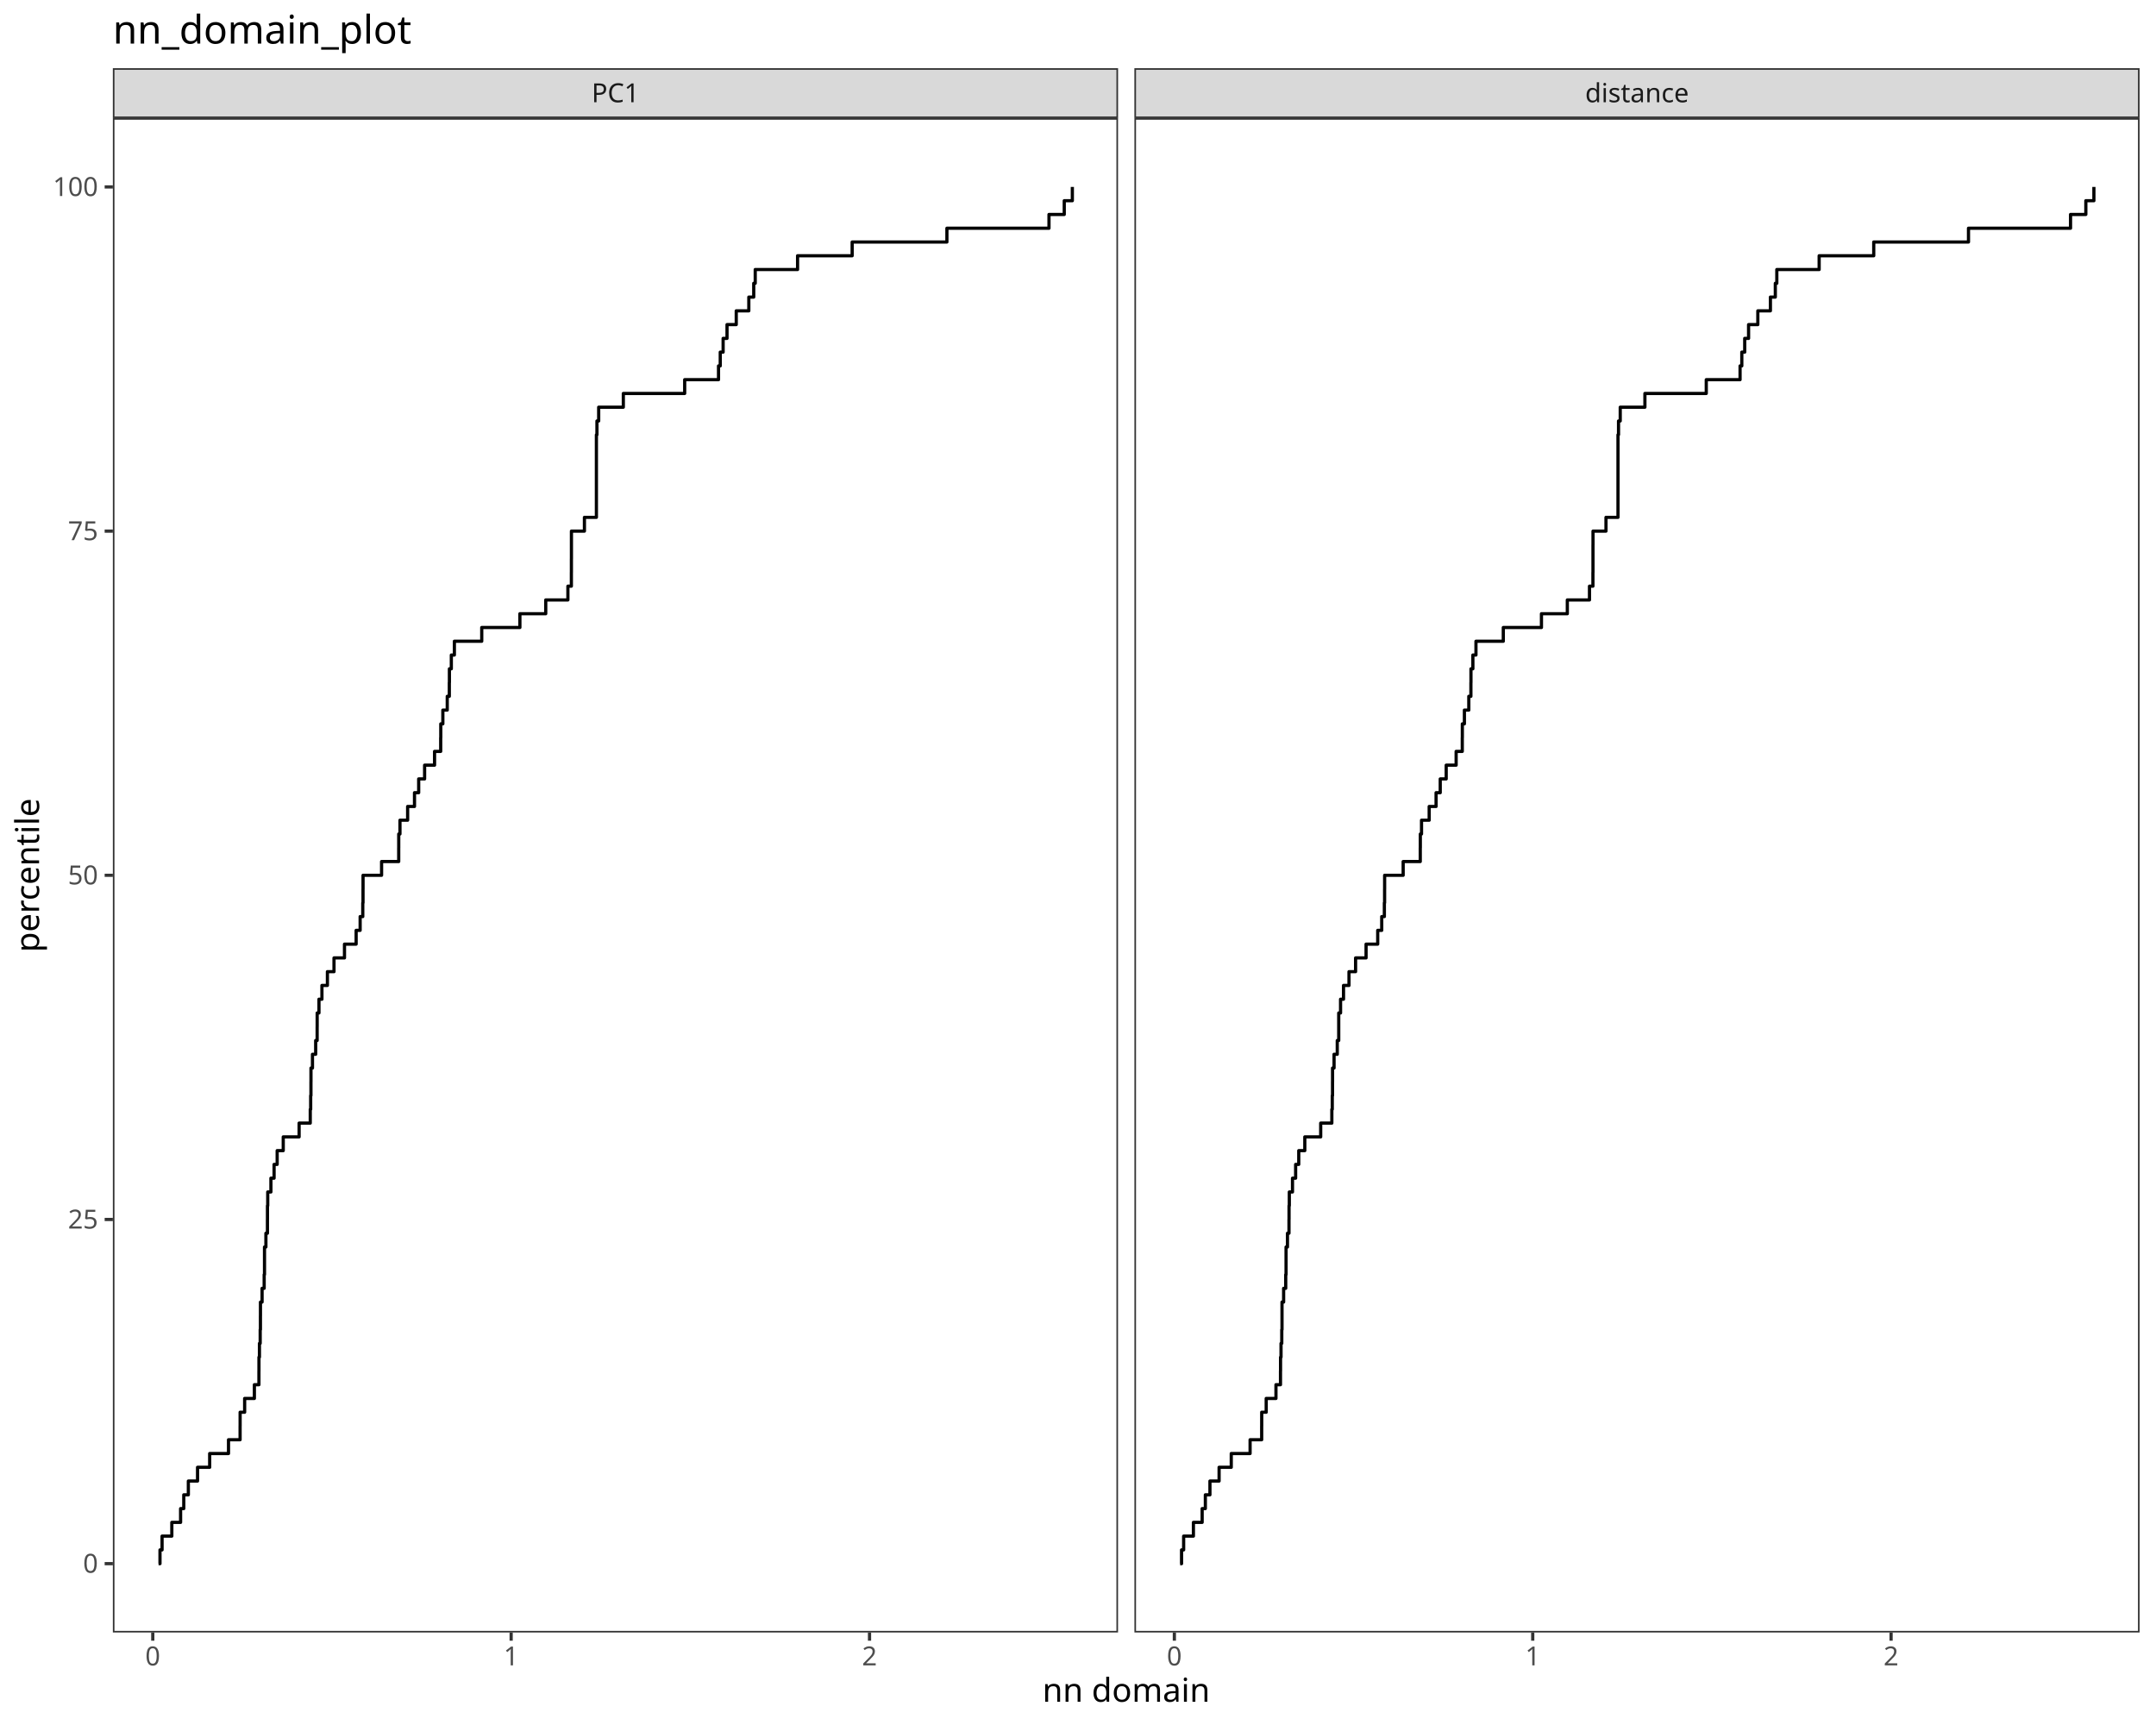
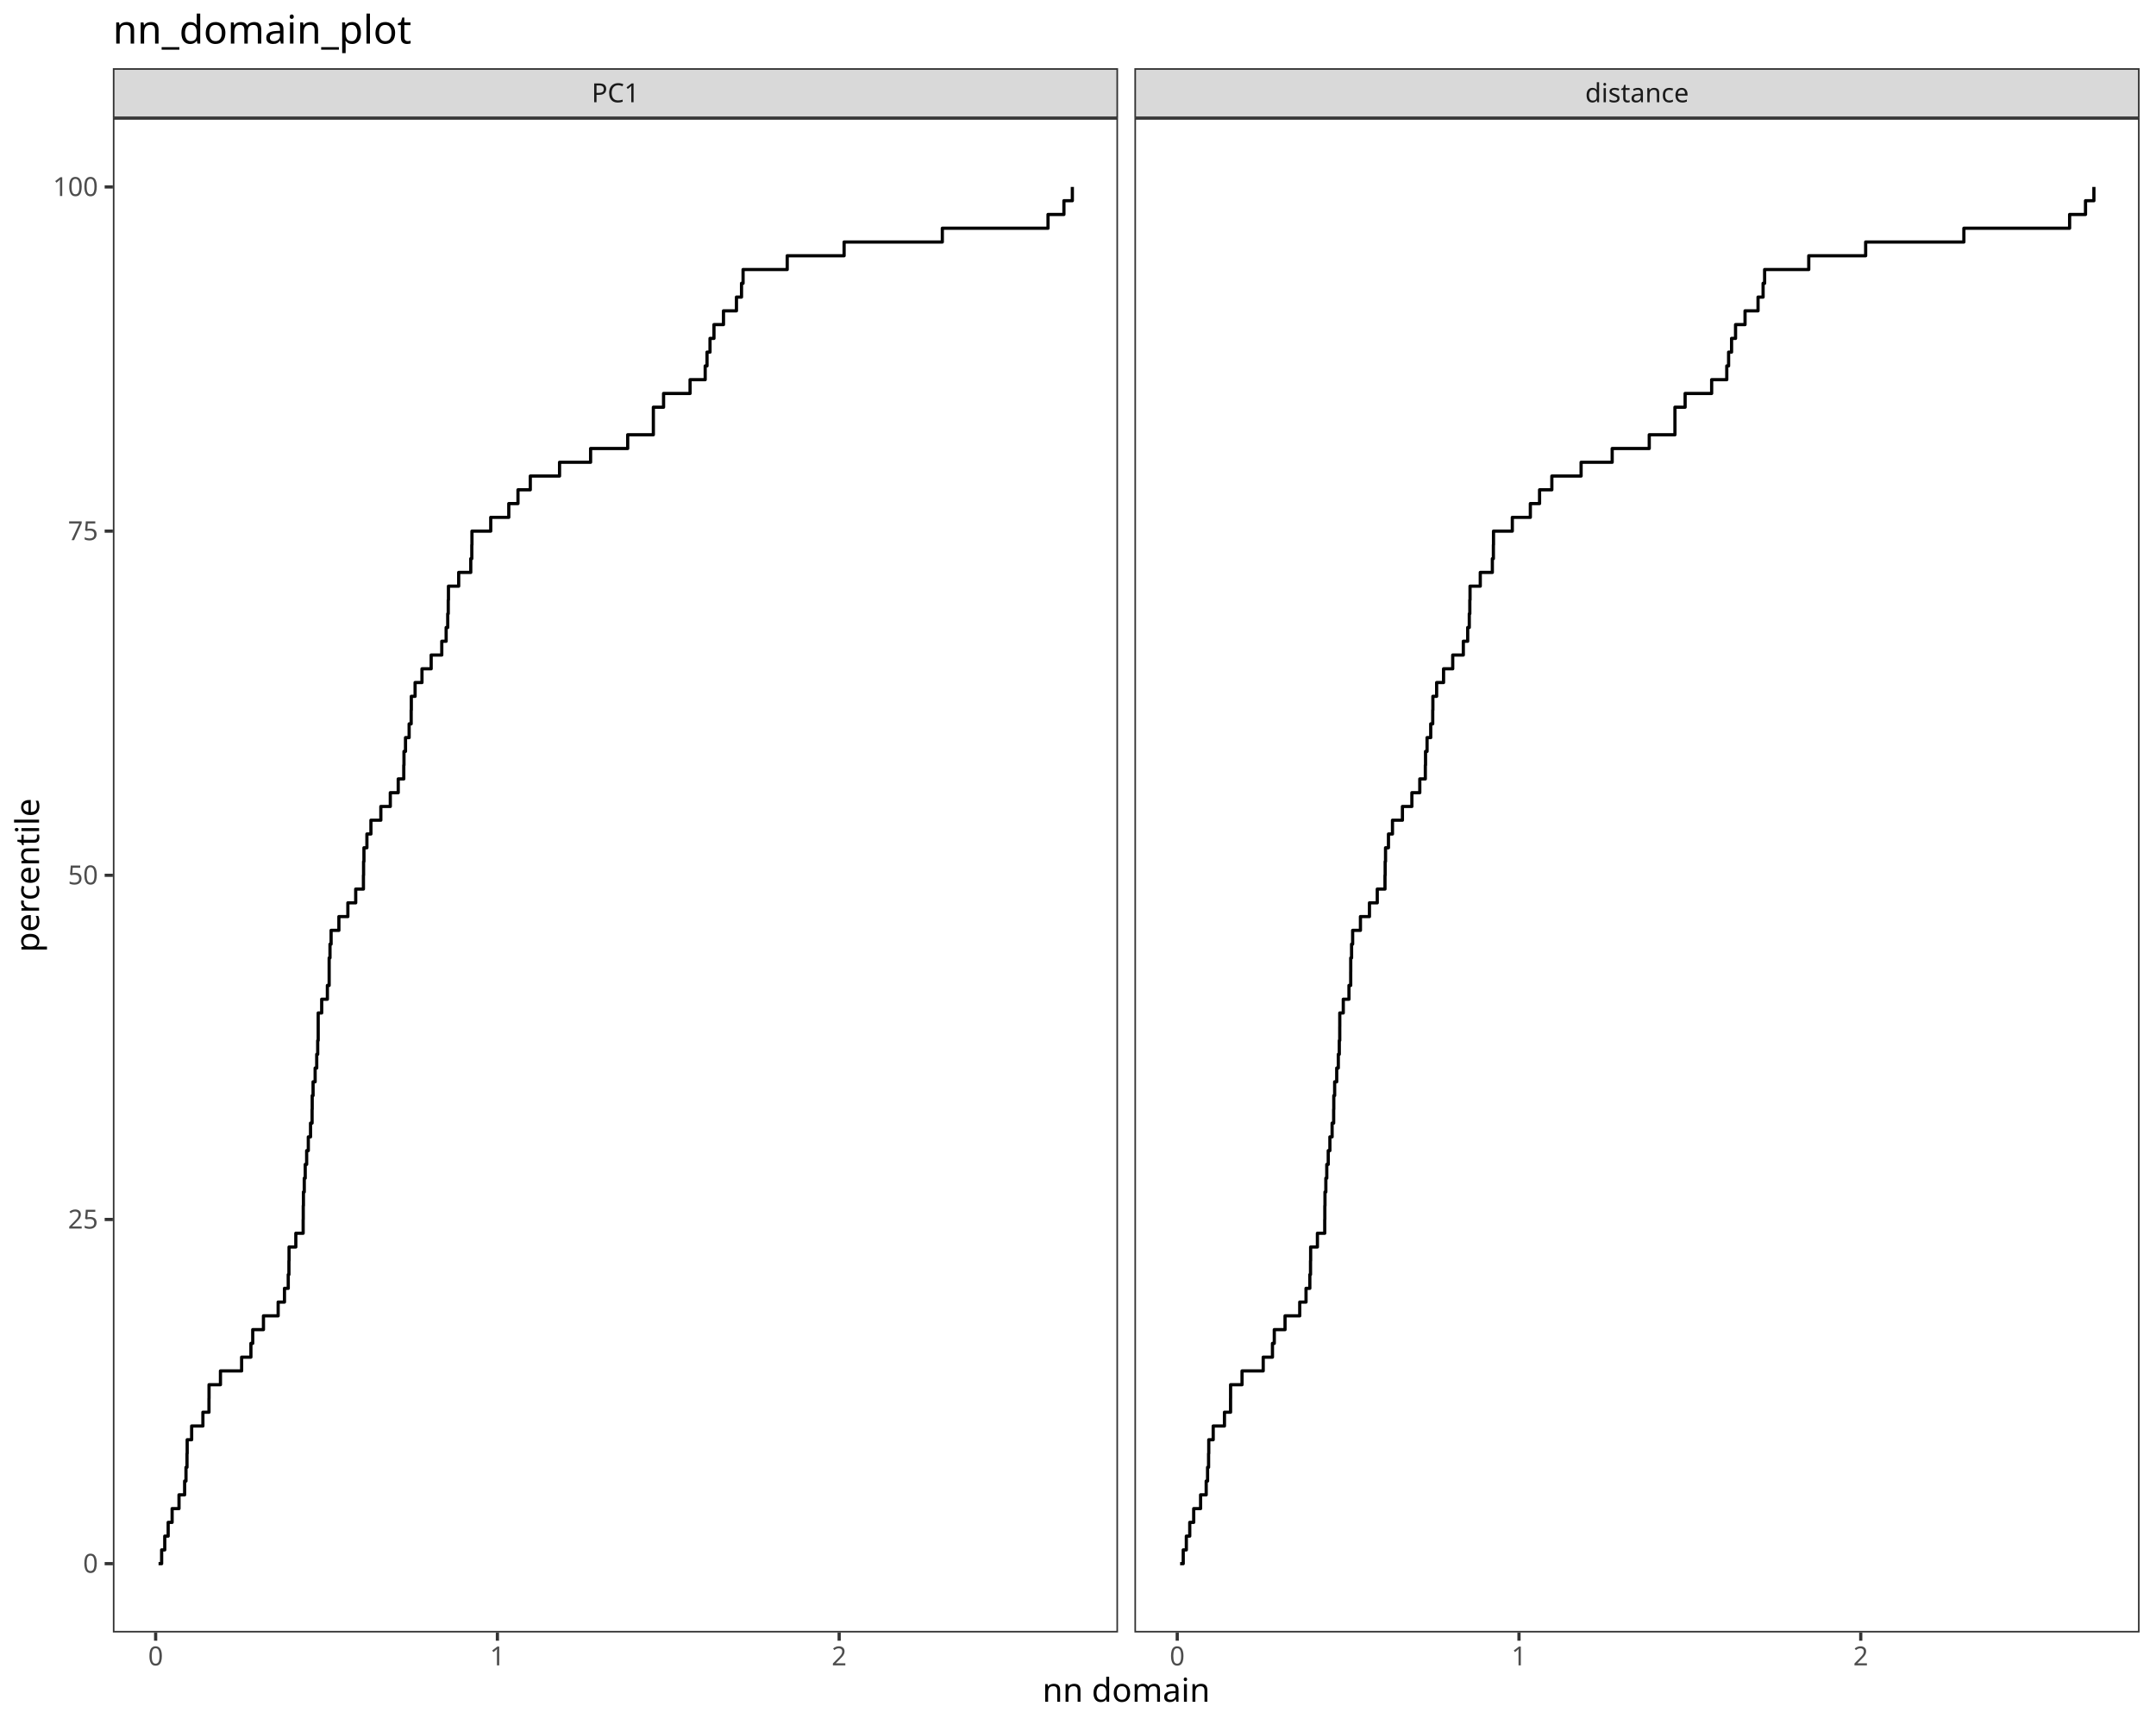
<svg xmlns="http://www.w3.org/2000/svg" class="svglite" data-engine-version="2.0" width="720.00pt" height="576.00pt" viewBox="0 0 720.00 576.00">
  <defs>
    <style type="text/css">
    .svglite line, .svglite polyline, .svglite polygon, .svglite path, .svglite rect, .svglite circle {
      fill: none;
      stroke: #000000;
      stroke-linecap: round;
      stroke-linejoin: round;
      stroke-miterlimit: 10.00;
    }
  </style>
  </defs>
  <rect width="100%" height="100%" style="stroke: none; fill: #FFFFFF;" />
  <defs>
    <clipPath id="cpMC4wMHw3MjAuMDB8MC4wMHw1NzYuMDA=">
      <rect x="0.00" y="0.00" width="720.00" height="576.00" />
    </clipPath>
  </defs>
  <g clip-path="url(#cpMC4wMHw3MjAuMDB8MC4wMHw1NzYuMDA=)">
    <rect x="0.00" y="0.00" width="720.00" height="576.00" style="stroke-width: 1.07; stroke: #FFFFFF; fill: #FFFFFF;" />
  </g>
  <defs>
    <clipPath id="cpMzcuNjl8MzczLjM2fDM5LjQzfDU0NS4xMQ==">
      <rect x="37.69" y="39.43" width="335.68" height="505.68" />
    </clipPath>
  </defs>
  <g clip-path="url(#cpMzcuNjl8MzczLjM2fDM5LjQzfDU0NS4xMQ==)">
    <rect x="37.69" y="39.43" width="335.68" height="505.68" style="stroke-width: 1.07; stroke: none; fill: #FFFFFF;" />
-     <polyline points="52.95,522.13 53.43,522.13 53.43,517.53 54.12,517.53 54.12,512.93 57.38,512.93 57.38,508.34 60.31,508.34 60.31,503.74 61.37,503.74 61.37,499.14 62.90,499.14 62.90,494.54 65.97,494.54 65.97,489.95 70.02,489.95 70.02,485.35 76.31,485.35 76.31,480.75 80.18,480.75 80.18,476.16 80.19,476.16 80.19,471.56 81.70,471.56 81.70,466.96 84.95,466.96 84.95,462.37 86.47,462.37 86.47,457.77 86.48,457.77 86.48,453.17 86.64,453.17 86.64,448.57 86.89,448.57 86.89,443.98 86.97,443.98 86.97,439.38 86.98,439.38 86.98,434.78 87.52,434.78 87.52,430.19 88.22,430.19 88.22,425.59 88.33,425.59 88.33,420.99 88.33,420.99 88.33,416.39 88.80,416.39 88.80,411.80 89.31,411.80 89.31,407.20 89.32,407.20 89.32,402.60 89.41,402.60 89.41,398.01 90.47,398.01 90.47,393.41 91.53,393.41 91.53,388.81 92.56,388.81 92.56,384.21 94.59,384.21 94.59,379.62 99.89,379.62 99.89,375.02 103.61,375.02 103.61,370.42 103.75,370.42 103.75,365.83 103.84,365.83 103.84,361.23 103.85,361.23 103.85,356.63 104.35,356.63 104.35,352.04 105.42,352.04 105.42,347.44 105.91,347.44 105.91,342.84 105.92,342.84 105.92,338.24 106.52,338.24 106.52,333.65 107.51,333.65 107.51,329.05 109.34,329.05 109.34,324.45 111.54,324.45 111.54,319.86 115.04,319.86 115.04,315.26 118.93,315.26 118.93,310.66 120.27,310.66 120.27,306.06 121.15,306.06 121.15,301.47 121.23,301.47 121.23,296.87 121.24,296.87 121.24,292.27 127.43,292.27 127.43,287.68 133.15,287.68 133.15,283.08 133.16,283.08 133.16,278.48 133.57,278.48 133.57,273.88 136.13,273.88 136.13,269.29 138.42,269.29 138.42,264.69 139.82,264.69 139.82,260.09 141.80,260.09 141.80,255.50 145.12,255.50 145.12,250.90 147.17,250.90 147.17,246.30 147.20,246.30 147.20,241.71 147.89,241.71 147.89,237.11 149.36,237.11 149.36,232.51 150.05,232.51 150.05,227.91 150.08,227.91 150.08,223.32 150.72,223.32 150.72,218.72 151.74,218.72 151.74,214.12 160.88,214.12 160.88,209.53 173.62,209.53 173.62,204.93 182.25,204.93 182.25,200.33 189.65,200.33 189.65,195.73 190.81,195.73 190.81,191.14 190.82,191.14 190.82,186.54 190.83,186.54 190.83,181.94 190.83,181.94 190.83,177.35 195.17,177.35 195.17,172.75 199.17,172.75 199.17,168.15 199.17,168.15 199.17,163.55 199.17,163.55 199.17,158.96 199.17,158.96 199.17,154.36 199.17,154.36 199.17,149.76 199.17,149.76 199.17,145.17 199.35,145.17 199.35,140.57 199.93,140.57 199.93,135.97 208.16,135.97 208.16,131.38 228.65,131.38 228.65,126.78 239.95,126.78 239.95,122.18 240.53,122.18 240.53,117.58 241.49,117.58 241.49,112.99 242.79,112.99 242.79,108.39 245.87,108.39 245.87,103.79 250.07,103.79 250.07,99.20 251.71,99.20 251.71,94.60 252.21,94.60 252.21,90.00 266.35,90.00 266.35,85.40 284.58,85.40 284.58,80.81 316.22,80.81 316.22,76.21 350.31,76.21 350.31,71.61 355.41,71.61 355.41,67.02 358.11,67.02 358.11,62.42 " style="stroke-width: 1.07; stroke-linecap: butt;" />
+     <polyline points="52.95,522.13 53.98,522.13 53.98,517.53 55.02,517.53 55.02,512.93 56.16,512.93 56.16,508.34 57.48,508.34 57.48,503.74 59.78,503.74 59.78,499.14 61.66,499.14 61.66,494.54 62.11,494.54 62.11,489.95 62.45,489.95 62.45,485.35 62.51,485.35 62.51,480.75 64.00,480.75 64.00,476.16 67.76,476.16 67.76,471.56 69.79,471.56 69.79,466.96 69.81,466.96 69.81,462.37 73.62,462.37 73.62,457.77 80.69,457.77 80.69,453.17 83.79,453.17 83.79,448.57 84.40,448.57 84.40,443.98 87.98,443.98 87.98,439.38 92.89,439.38 92.89,434.78 95.00,434.78 95.00,430.19 96.26,430.19 96.26,425.59 96.49,425.59 96.49,420.99 96.53,420.99 96.53,416.39 98.79,416.39 98.79,411.80 101.24,411.80 101.24,407.20 101.27,407.20 101.27,402.60 101.33,402.60 101.33,398.01 101.61,398.01 101.61,393.41 101.93,393.41 101.93,388.81 102.41,388.81 102.41,384.21 102.96,384.21 102.96,379.62 103.70,379.62 103.70,375.02 104.22,375.02 104.22,370.42 104.26,370.42 104.26,365.83 104.55,365.83 104.55,361.23 105.24,361.23 105.24,356.63 105.77,356.63 105.77,352.04 106.10,352.04 106.10,347.44 106.26,347.44 106.26,342.84 106.26,342.84 106.26,338.24 107.43,338.24 107.43,333.65 109.33,333.65 109.33,329.05 109.92,329.05 109.92,324.45 109.92,324.45 109.92,319.86 110.20,319.86 110.20,315.26 110.57,315.26 110.57,310.66 113.17,310.66 113.17,306.06 116.17,306.06 116.17,301.47 118.79,301.47 118.79,296.87 121.37,296.87 121.37,292.27 121.42,292.27 121.42,287.68 121.54,287.68 121.54,283.08 122.53,283.08 122.53,278.48 123.87,278.48 123.87,273.88 127.18,273.88 127.18,269.29 130.34,269.29 130.34,264.69 132.99,264.69 132.99,260.09 134.84,260.09 134.84,255.50 134.91,255.50 134.91,250.90 135.42,250.90 135.42,246.30 136.63,246.30 136.63,241.71 137.31,241.71 137.31,237.11 137.36,237.11 137.36,232.51 138.62,232.51 138.62,227.91 140.92,227.91 140.92,223.32 143.99,223.32 143.99,218.72 147.53,218.72 147.53,214.12 148.99,214.12 148.99,209.53 149.52,209.53 149.52,204.93 149.69,204.93 149.69,200.33 149.76,200.33 149.76,195.73 153.18,195.73 153.18,191.14 157.21,191.14 157.21,186.54 157.56,186.54 157.56,181.94 157.61,181.94 157.61,177.35 163.88,177.35 163.88,172.75 169.91,172.75 169.91,168.15 172.98,168.15 172.98,163.55 177.09,163.55 177.09,158.96 186.86,158.96 186.86,154.36 197.23,154.36 197.23,149.76 209.62,149.76 209.62,145.17 218.19,145.17 218.19,140.57 218.19,140.57 218.19,135.97 221.60,135.97 221.60,131.38 230.45,131.38 230.45,126.78 235.50,126.78 235.50,122.18 236.11,122.18 236.11,117.58 237.11,117.58 237.11,112.99 238.43,112.99 238.43,108.39 241.61,108.39 241.61,103.79 245.94,103.79 245.94,99.20 247.63,99.20 247.63,94.60 248.15,94.60 248.15,90.00 262.89,90.00 262.89,85.40 281.89,85.40 281.89,80.81 314.69,80.81 314.69,76.21 349.99,76.21 349.99,71.61 355.30,71.61 355.30,67.02 358.11,67.02 358.11,62.42 " style="stroke-width: 1.07; stroke-linecap: butt;" />
    <rect x="37.69" y="39.43" width="335.68" height="505.68" style="stroke-width: 1.07; stroke: #333333;" />
  </g>
  <g clip-path="url(#cpMC4wMHw3MjAuMDB8MC4wMHw1NzYuMDA=)">
</g>
  <defs>
    <clipPath id="cpMzc4Ljg0fDcxNC41MnwzOS40M3w1NDUuMTE=">
      <rect x="378.84" y="39.43" width="335.68" height="505.68" />
    </clipPath>
  </defs>
  <g clip-path="url(#cpMzc4Ljg0fDcxNC41MnwzOS40M3w1NDUuMTE=)">
    <rect x="378.84" y="39.43" width="335.68" height="505.68" style="stroke-width: 1.07; stroke: none; fill: #FFFFFF;" />
-     <polyline points="394.10,522.13 394.58,522.13 394.58,517.53 395.28,517.53 395.28,512.93 398.54,512.93 398.54,508.34 401.46,508.34 401.46,503.74 402.53,503.74 402.53,499.14 404.06,499.14 404.06,494.54 407.12,494.54 407.12,489.95 411.18,489.95 411.18,485.35 417.47,485.35 417.47,480.75 421.34,480.75 421.34,476.16 421.35,476.16 421.35,471.56 422.85,471.56 422.85,466.96 426.11,466.96 426.11,462.37 427.62,462.37 427.62,457.77 427.64,457.77 427.64,453.17 427.80,453.17 427.80,448.57 428.05,448.57 428.05,443.98 428.13,443.98 428.13,439.38 428.13,439.38 428.13,434.78 428.67,434.78 428.67,430.19 429.37,430.19 429.37,425.59 429.48,425.59 429.48,420.99 429.48,420.99 429.48,416.39 429.95,416.39 429.95,411.80 430.46,411.80 430.46,407.20 430.48,407.20 430.48,402.60 430.57,402.60 430.57,398.01 431.63,398.01 431.63,393.41 432.68,393.41 432.68,388.81 433.72,388.81 433.72,384.21 435.74,384.21 435.74,379.62 441.05,379.62 441.05,375.02 444.77,375.02 444.77,370.42 444.91,370.42 444.91,365.83 445.00,365.83 445.00,361.23 445.01,361.23 445.01,356.63 445.51,356.63 445.51,352.04 446.58,352.04 446.58,347.44 447.07,347.44 447.07,342.84 447.07,342.84 447.07,338.24 447.68,338.24 447.68,333.65 448.67,333.65 448.67,329.05 450.50,329.05 450.50,324.45 452.70,324.45 452.70,319.86 456.20,319.86 456.20,315.26 460.09,315.26 460.09,310.66 461.43,310.66 461.43,306.06 462.31,306.06 462.31,301.47 462.39,301.47 462.39,296.87 462.40,296.87 462.40,292.27 468.59,292.27 468.59,287.68 474.30,287.68 474.30,283.08 474.32,283.08 474.32,278.48 474.72,278.48 474.72,273.88 477.28,273.88 477.28,269.29 479.58,269.29 479.58,264.69 480.97,264.69 480.97,260.09 482.96,260.09 482.96,255.50 486.28,255.50 486.28,250.90 488.33,250.90 488.33,246.30 488.35,246.30 488.35,241.71 489.04,241.71 489.04,237.11 490.51,237.11 490.51,232.51 491.21,232.51 491.21,227.91 491.23,227.91 491.23,223.32 491.87,223.32 491.87,218.72 492.90,218.72 492.90,214.12 502.03,214.12 502.03,209.53 514.77,209.53 514.77,204.93 523.41,204.93 523.41,200.33 530.81,200.33 530.81,195.73 531.96,195.73 531.96,191.14 531.98,191.14 531.98,186.54 531.98,186.54 531.98,181.94 531.99,181.94 531.99,177.35 536.32,177.35 536.32,172.75 540.33,172.75 540.33,168.15 540.33,168.15 540.33,163.55 540.33,163.55 540.33,158.96 540.33,158.96 540.33,154.36 540.33,154.36 540.33,149.76 540.33,149.76 540.33,145.17 540.51,145.17 540.51,140.57 541.08,140.57 541.08,135.97 549.32,135.97 549.32,131.38 569.81,131.38 569.81,126.78 581.10,126.78 581.10,122.18 581.68,122.18 581.68,117.58 582.65,117.58 582.65,112.99 583.94,112.99 583.94,108.39 587.03,108.39 587.03,103.79 591.23,103.79 591.23,99.20 592.87,99.20 592.87,94.60 593.37,94.60 593.37,90.00 607.51,90.00 607.51,85.40 625.74,85.40 625.74,80.81 657.38,80.81 657.38,76.21 691.46,76.21 691.46,71.61 696.57,71.61 696.57,67.02 699.26,67.02 699.26,62.42 " style="stroke-width: 1.07; stroke-linecap: butt;" />
+     <polyline points="394.10,522.13 395.14,522.13 395.14,517.53 396.18,517.53 396.18,512.93 397.32,512.93 397.32,508.34 398.64,508.34 398.64,503.74 400.94,503.74 400.94,499.14 402.81,499.14 402.81,494.54 403.27,494.54 403.27,489.95 403.61,489.95 403.61,485.35 403.67,485.35 403.67,480.75 405.15,480.75 405.15,476.16 408.91,476.16 408.91,471.56 410.95,471.56 410.95,466.96 410.96,466.96 410.96,462.37 414.78,462.37 414.78,457.77 421.85,457.77 421.85,453.17 424.94,453.17 424.94,448.57 425.55,448.57 425.55,443.98 429.14,443.98 429.14,439.38 434.05,439.38 434.05,434.78 436.15,434.78 436.15,430.19 437.42,430.19 437.42,425.59 437.65,425.59 437.65,420.99 437.69,420.99 437.69,416.39 439.95,416.39 439.95,411.80 442.40,411.80 442.40,407.20 442.43,407.20 442.43,402.60 442.48,402.60 442.48,398.01 442.77,398.01 442.77,393.41 443.08,393.41 443.08,388.81 443.57,388.81 443.57,384.21 444.12,384.21 444.12,379.62 444.86,379.62 444.86,375.02 445.38,375.02 445.38,370.42 445.42,370.42 445.42,365.83 445.71,365.83 445.71,361.23 446.40,361.23 446.40,356.63 446.93,356.63 446.93,352.04 447.26,352.04 447.26,347.44 447.41,347.44 447.41,342.84 447.42,342.84 447.42,338.24 448.59,338.24 448.59,333.65 450.49,333.65 450.49,329.05 451.07,329.05 451.07,324.45 451.08,324.45 451.08,319.86 451.36,319.86 451.36,315.26 451.72,315.26 451.72,310.66 454.32,310.66 454.32,306.06 457.33,306.06 457.33,301.47 459.94,301.47 459.94,296.87 462.52,296.87 462.52,292.27 462.58,292.27 462.58,287.68 462.70,287.68 462.70,283.08 463.68,283.08 463.68,278.48 465.02,278.48 465.02,273.88 468.34,273.88 468.34,269.29 471.50,269.29 471.50,264.69 474.14,264.69 474.14,260.09 475.99,260.09 475.99,255.50 476.06,255.50 476.06,250.90 476.57,250.90 476.57,246.30 477.79,246.30 477.79,241.71 478.46,241.71 478.46,237.11 478.51,237.11 478.51,232.51 479.77,232.51 479.77,227.91 482.08,227.91 482.08,223.32 485.14,223.32 485.14,218.72 488.68,218.72 488.68,214.12 490.14,214.12 490.14,209.53 490.67,209.53 490.67,204.93 490.85,204.93 490.85,200.33 490.92,200.33 490.92,195.73 494.34,195.73 494.34,191.14 498.37,191.14 498.37,186.54 498.72,186.54 498.72,181.94 498.76,181.94 498.76,177.35 505.04,177.35 505.04,172.75 511.06,172.75 511.06,168.15 514.14,168.15 514.14,163.55 518.24,163.55 518.24,158.96 528.01,158.96 528.01,154.36 538.39,154.36 538.39,149.76 550.77,149.76 550.77,145.17 559.35,145.17 559.35,140.57 559.35,140.57 559.35,135.97 562.75,135.97 562.75,131.38 571.61,131.38 571.61,126.78 576.66,126.78 576.66,122.18 577.27,122.18 577.27,117.58 578.26,117.58 578.26,112.99 579.59,112.99 579.59,108.39 582.76,108.39 582.76,103.79 587.10,103.79 587.10,99.20 588.79,99.20 588.79,94.60 589.30,94.60 589.30,90.00 604.04,90.00 604.04,85.40 623.04,85.40 623.04,80.81 655.84,80.81 655.84,76.21 691.15,76.21 691.15,71.61 696.46,71.61 696.46,67.02 699.26,67.02 699.26,62.42 " style="stroke-width: 1.07; stroke-linecap: butt;" />
    <rect x="378.84" y="39.43" width="335.68" height="505.68" style="stroke-width: 1.07; stroke: #333333;" />
  </g>
  <g clip-path="url(#cpMC4wMHw3MjAuMDB8MC4wMHw1NzYuMDA=)">
</g>
  <defs>
    <clipPath id="cpMzcuNjl8MzczLjM2fDIyLjc4fDM5LjQz">
      <rect x="37.69" y="22.78" width="335.68" height="16.65" />
    </clipPath>
  </defs>
  <g clip-path="url(#cpMzcuNjl8MzczLjM2fDIyLjc4fDM5LjQz)">
    <rect x="37.69" y="22.78" width="335.68" height="16.65" style="stroke-width: 1.07; stroke: #333333; fill: #D9D9D9;" />
    <text x="205.53" y="34.14" text-anchor="middle" style="font-size: 8.80px; fill: #1A1A1A; font-family: sans;" textLength="17.12px" lengthAdjust="spacingAndGlyphs">PC1</text>
  </g>
  <g clip-path="url(#cpMC4wMHw3MjAuMDB8MC4wMHw1NzYuMDA=)">
</g>
  <defs>
    <clipPath id="cpMzc4Ljg0fDcxNC41MnwyMi43OHwzOS40Mw==">
      <rect x="378.84" y="22.78" width="335.68" height="16.65" />
    </clipPath>
  </defs>
  <g clip-path="url(#cpMzc4Ljg0fDcxNC41MnwyMi43OHwzOS40Mw==)">
    <rect x="378.84" y="22.78" width="335.68" height="16.65" style="stroke-width: 1.07; stroke: #333333; fill: #D9D9D9;" />
    <text x="546.68" y="34.14" text-anchor="middle" style="font-size: 8.80px; fill: #1A1A1A; font-family: sans;" textLength="32.78px" lengthAdjust="spacingAndGlyphs">distance</text>
  </g>
  <g clip-path="url(#cpMC4wMHw3MjAuMDB8MC4wMHw1NzYuMDA=)">
-     <polyline points="51.02,547.85 51.02,545.11 " style="stroke-width: 1.07; stroke: #333333; stroke-linecap: butt;" />
-     <polyline points="170.70,547.85 170.70,545.11 " style="stroke-width: 1.07; stroke: #333333; stroke-linecap: butt;" />
-     <polyline points="290.38,547.85 290.38,545.11 " style="stroke-width: 1.07; stroke: #333333; stroke-linecap: butt;" />
-     <text x="51.02" y="556.10" text-anchor="middle" style="font-size: 8.80px; fill: #4D4D4D; font-family: sans;" textLength="4.89px" lengthAdjust="spacingAndGlyphs">0</text>
-     <text x="170.70" y="556.10" text-anchor="middle" style="font-size: 8.80px; fill: #4D4D4D; font-family: sans;" textLength="4.89px" lengthAdjust="spacingAndGlyphs">1</text>
-     <text x="290.38" y="556.10" text-anchor="middle" style="font-size: 8.80px; fill: #4D4D4D; font-family: sans;" textLength="4.89px" lengthAdjust="spacingAndGlyphs">2</text>
-     <polyline points="392.18,547.85 392.18,545.11 " style="stroke-width: 1.07; stroke: #333333; stroke-linecap: butt;" />
-     <polyline points="511.86,547.85 511.86,545.11 " style="stroke-width: 1.07; stroke: #333333; stroke-linecap: butt;" />
-     <polyline points="631.53,547.85 631.53,545.11 " style="stroke-width: 1.07; stroke: #333333; stroke-linecap: butt;" />
-     <text x="392.18" y="556.10" text-anchor="middle" style="font-size: 8.80px; fill: #4D4D4D; font-family: sans;" textLength="4.89px" lengthAdjust="spacingAndGlyphs">0</text>
-     <text x="511.86" y="556.10" text-anchor="middle" style="font-size: 8.80px; fill: #4D4D4D; font-family: sans;" textLength="4.89px" lengthAdjust="spacingAndGlyphs">1</text>
-     <text x="631.53" y="556.10" text-anchor="middle" style="font-size: 8.80px; fill: #4D4D4D; font-family: sans;" textLength="4.89px" lengthAdjust="spacingAndGlyphs">2</text>
+     <polyline points="51.98,547.85 51.98,545.11 " style="stroke-width: 1.07; stroke: #333333; stroke-linecap: butt;" />
+     <polyline points="166.11,547.85 166.11,545.11 " style="stroke-width: 1.07; stroke: #333333; stroke-linecap: butt;" />
+     <polyline points="280.24,547.85 280.24,545.11 " style="stroke-width: 1.07; stroke: #333333; stroke-linecap: butt;" />
+     <text x="51.98" y="556.10" text-anchor="middle" style="font-size: 8.80px; fill: #4D4D4D; font-family: sans;" textLength="4.89px" lengthAdjust="spacingAndGlyphs">0</text>
+     <text x="166.11" y="556.10" text-anchor="middle" style="font-size: 8.80px; fill: #4D4D4D; font-family: sans;" textLength="4.89px" lengthAdjust="spacingAndGlyphs">1</text>
+     <text x="280.24" y="556.10" text-anchor="middle" style="font-size: 8.80px; fill: #4D4D4D; font-family: sans;" textLength="4.89px" lengthAdjust="spacingAndGlyphs">2</text>
+     <polyline points="393.14,547.85 393.14,545.11 " style="stroke-width: 1.07; stroke: #333333; stroke-linecap: butt;" />
+     <polyline points="507.27,547.85 507.27,545.11 " style="stroke-width: 1.07; stroke: #333333; stroke-linecap: butt;" />
+     <polyline points="621.40,547.85 621.40,545.11 " style="stroke-width: 1.07; stroke: #333333; stroke-linecap: butt;" />
+     <text x="393.14" y="556.10" text-anchor="middle" style="font-size: 8.80px; fill: #4D4D4D; font-family: sans;" textLength="4.89px" lengthAdjust="spacingAndGlyphs">0</text>
+     <text x="507.27" y="556.10" text-anchor="middle" style="font-size: 8.80px; fill: #4D4D4D; font-family: sans;" textLength="4.89px" lengthAdjust="spacingAndGlyphs">1</text>
+     <text x="621.40" y="556.10" text-anchor="middle" style="font-size: 8.80px; fill: #4D4D4D; font-family: sans;" textLength="4.89px" lengthAdjust="spacingAndGlyphs">2</text>
    <text x="32.76" y="525.16" text-anchor="end" style="font-size: 8.80px; fill: #4D4D4D; font-family: sans;" textLength="4.89px" lengthAdjust="spacingAndGlyphs">0</text>
    <text x="32.76" y="410.23" text-anchor="end" style="font-size: 8.80px; fill: #4D4D4D; font-family: sans;" textLength="9.79px" lengthAdjust="spacingAndGlyphs">25</text>
    <text x="32.76" y="295.30" text-anchor="end" style="font-size: 8.80px; fill: #4D4D4D; font-family: sans;" textLength="9.79px" lengthAdjust="spacingAndGlyphs">50</text>
    <text x="32.76" y="180.37" text-anchor="end" style="font-size: 8.80px; fill: #4D4D4D; font-family: sans;" textLength="9.79px" lengthAdjust="spacingAndGlyphs">75</text>
    <text x="32.76" y="65.45" text-anchor="end" style="font-size: 8.80px; fill: #4D4D4D; font-family: sans;" textLength="14.68px" lengthAdjust="spacingAndGlyphs">100</text>
    <polyline points="34.95,522.13 37.69,522.13 " style="stroke-width: 1.07; stroke: #333333; stroke-linecap: butt;" />
    <polyline points="34.95,407.20 37.69,407.20 " style="stroke-width: 1.07; stroke: #333333; stroke-linecap: butt;" />
    <polyline points="34.95,292.27 37.69,292.27 " style="stroke-width: 1.07; stroke: #333333; stroke-linecap: butt;" />
    <polyline points="34.95,177.35 37.69,177.35 " style="stroke-width: 1.07; stroke: #333333; stroke-linecap: butt;" />
    <polyline points="34.95,62.42 37.69,62.42 " style="stroke-width: 1.07; stroke: #333333; stroke-linecap: butt;" />
    <text x="376.10" y="568.24" text-anchor="middle" style="font-size: 11.00px; font-family: sans;" textLength="51.37px" lengthAdjust="spacingAndGlyphs">nn domain</text>
    <text transform="translate(13.05,292.27) rotate(-90)" text-anchor="middle" style="font-size: 11.00px; font-family: sans;" textLength="47.70px" lengthAdjust="spacingAndGlyphs">percentile</text>
    <text x="37.69" y="14.56" style="font-size: 13.20px; font-family: sans;" textLength="93.95px" lengthAdjust="spacingAndGlyphs">nn_domain_plot</text>
  </g>
</svg>
